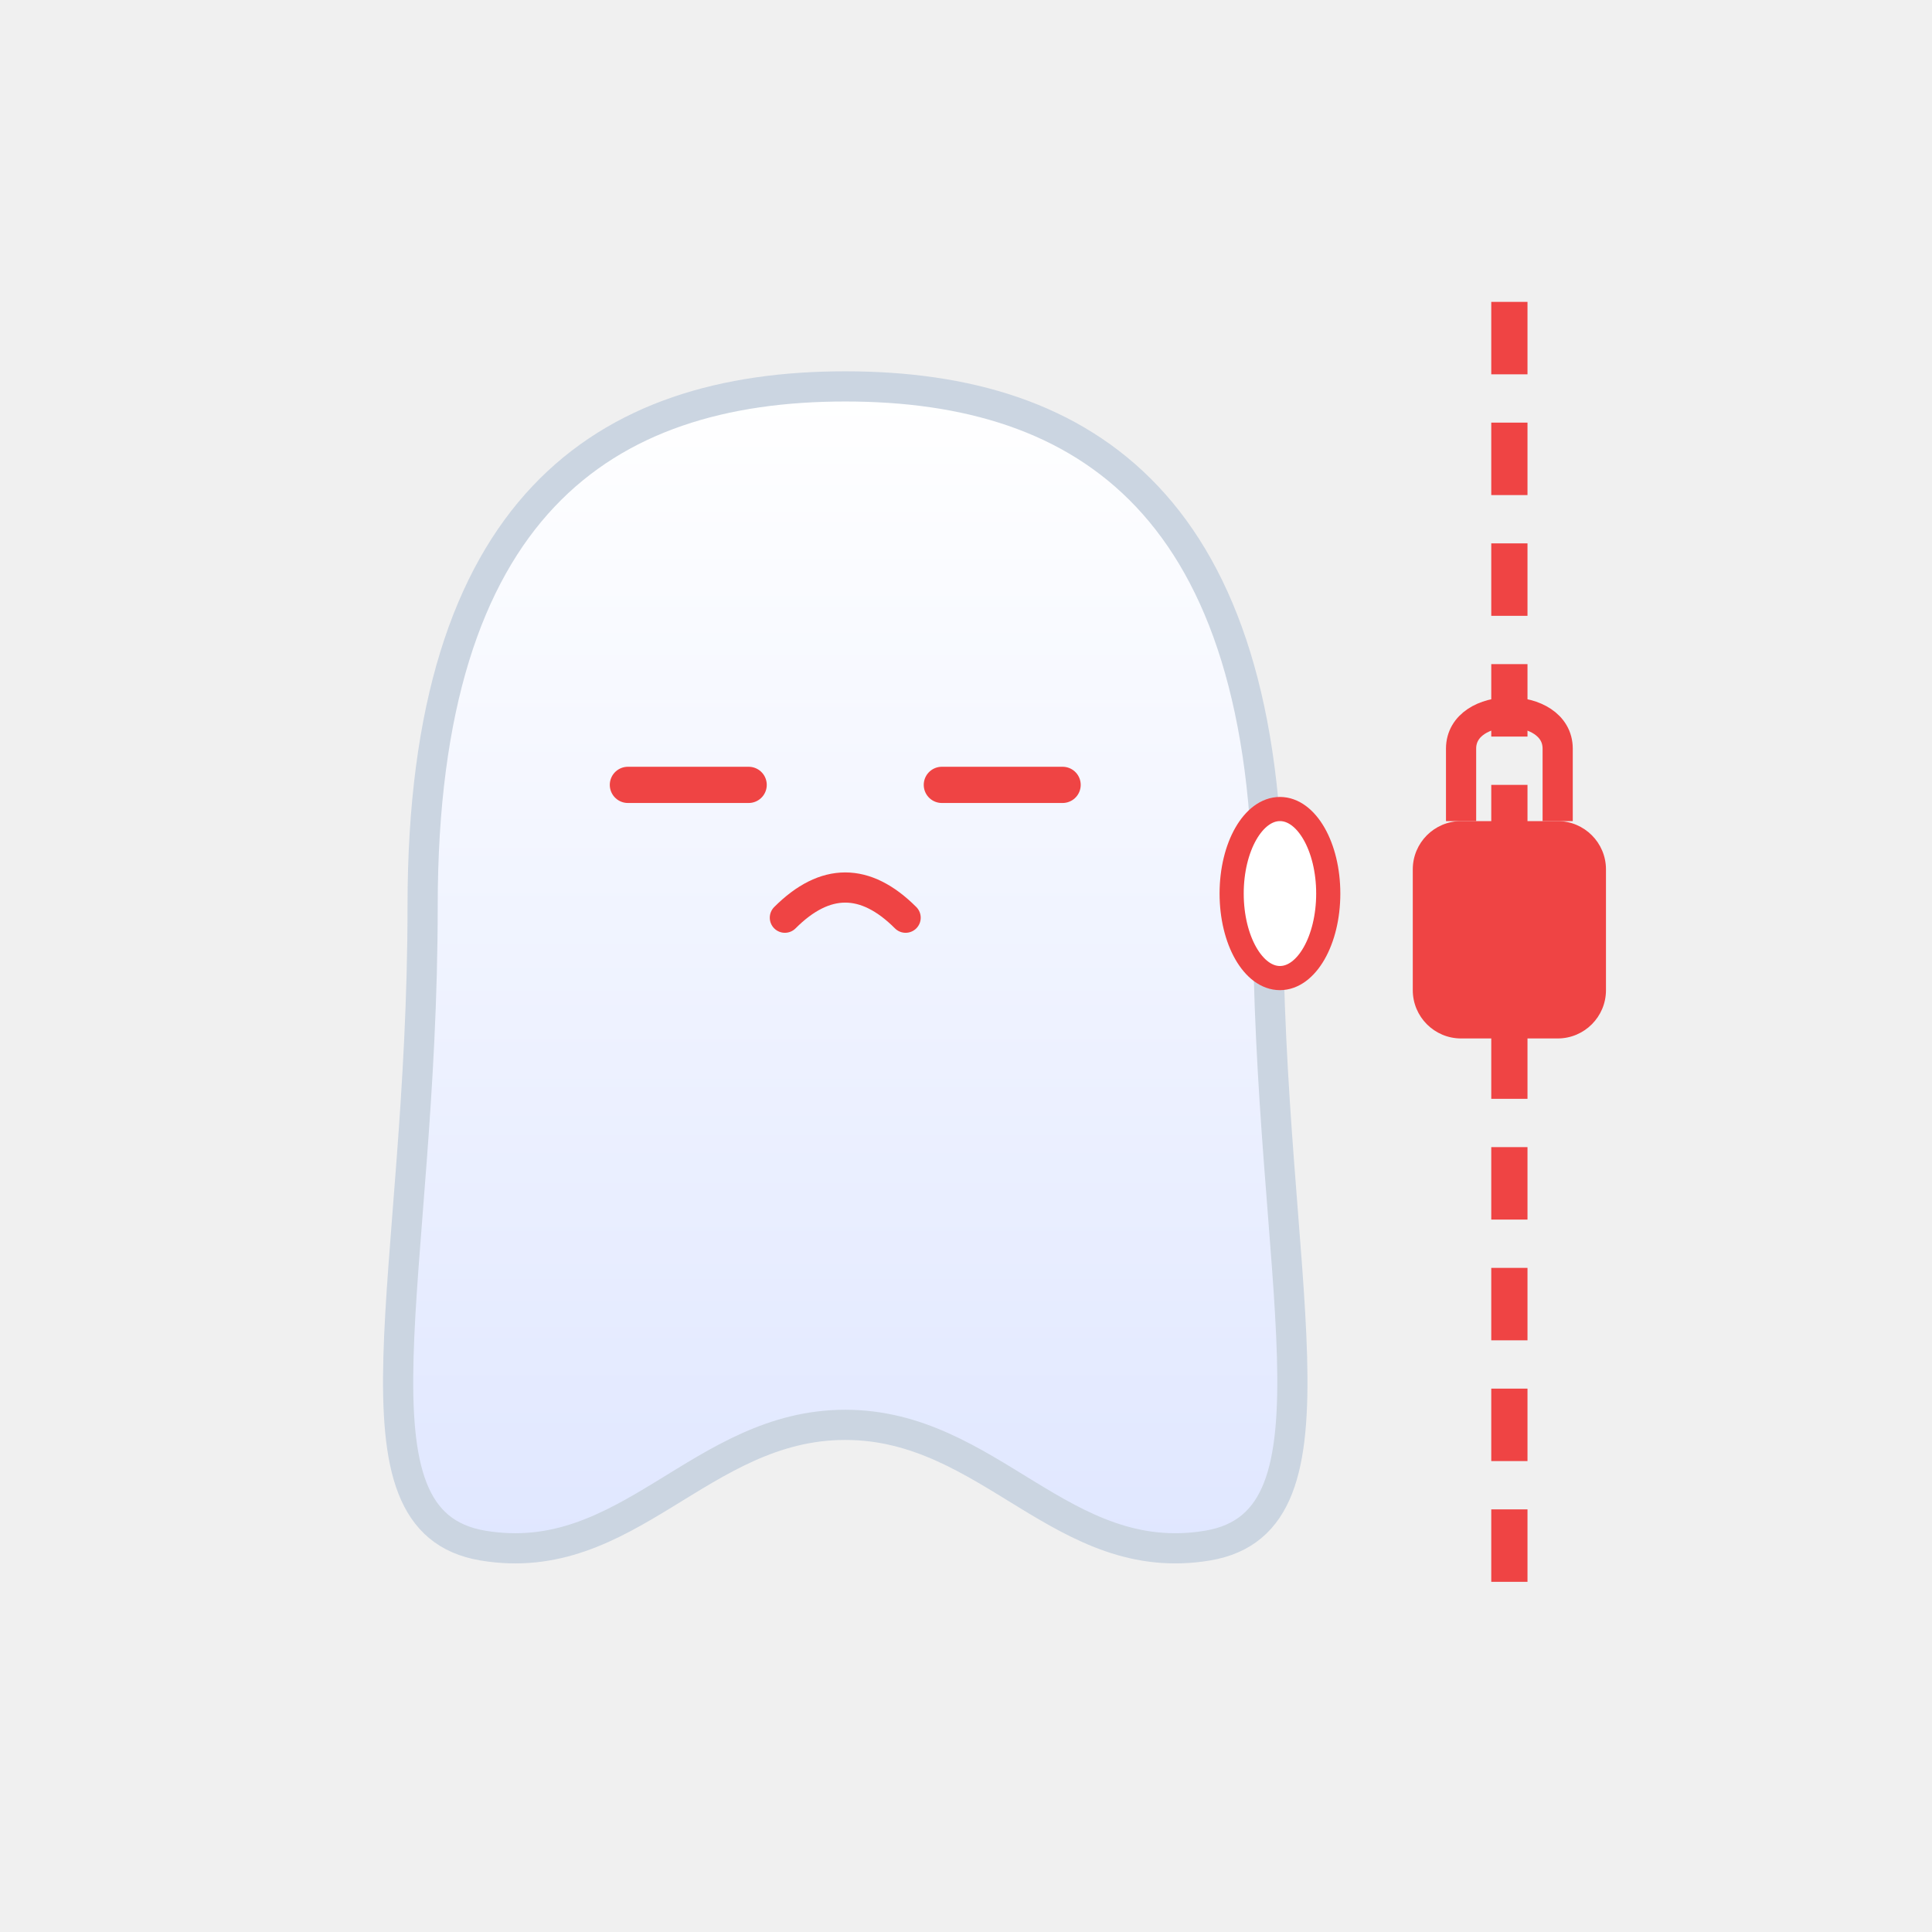
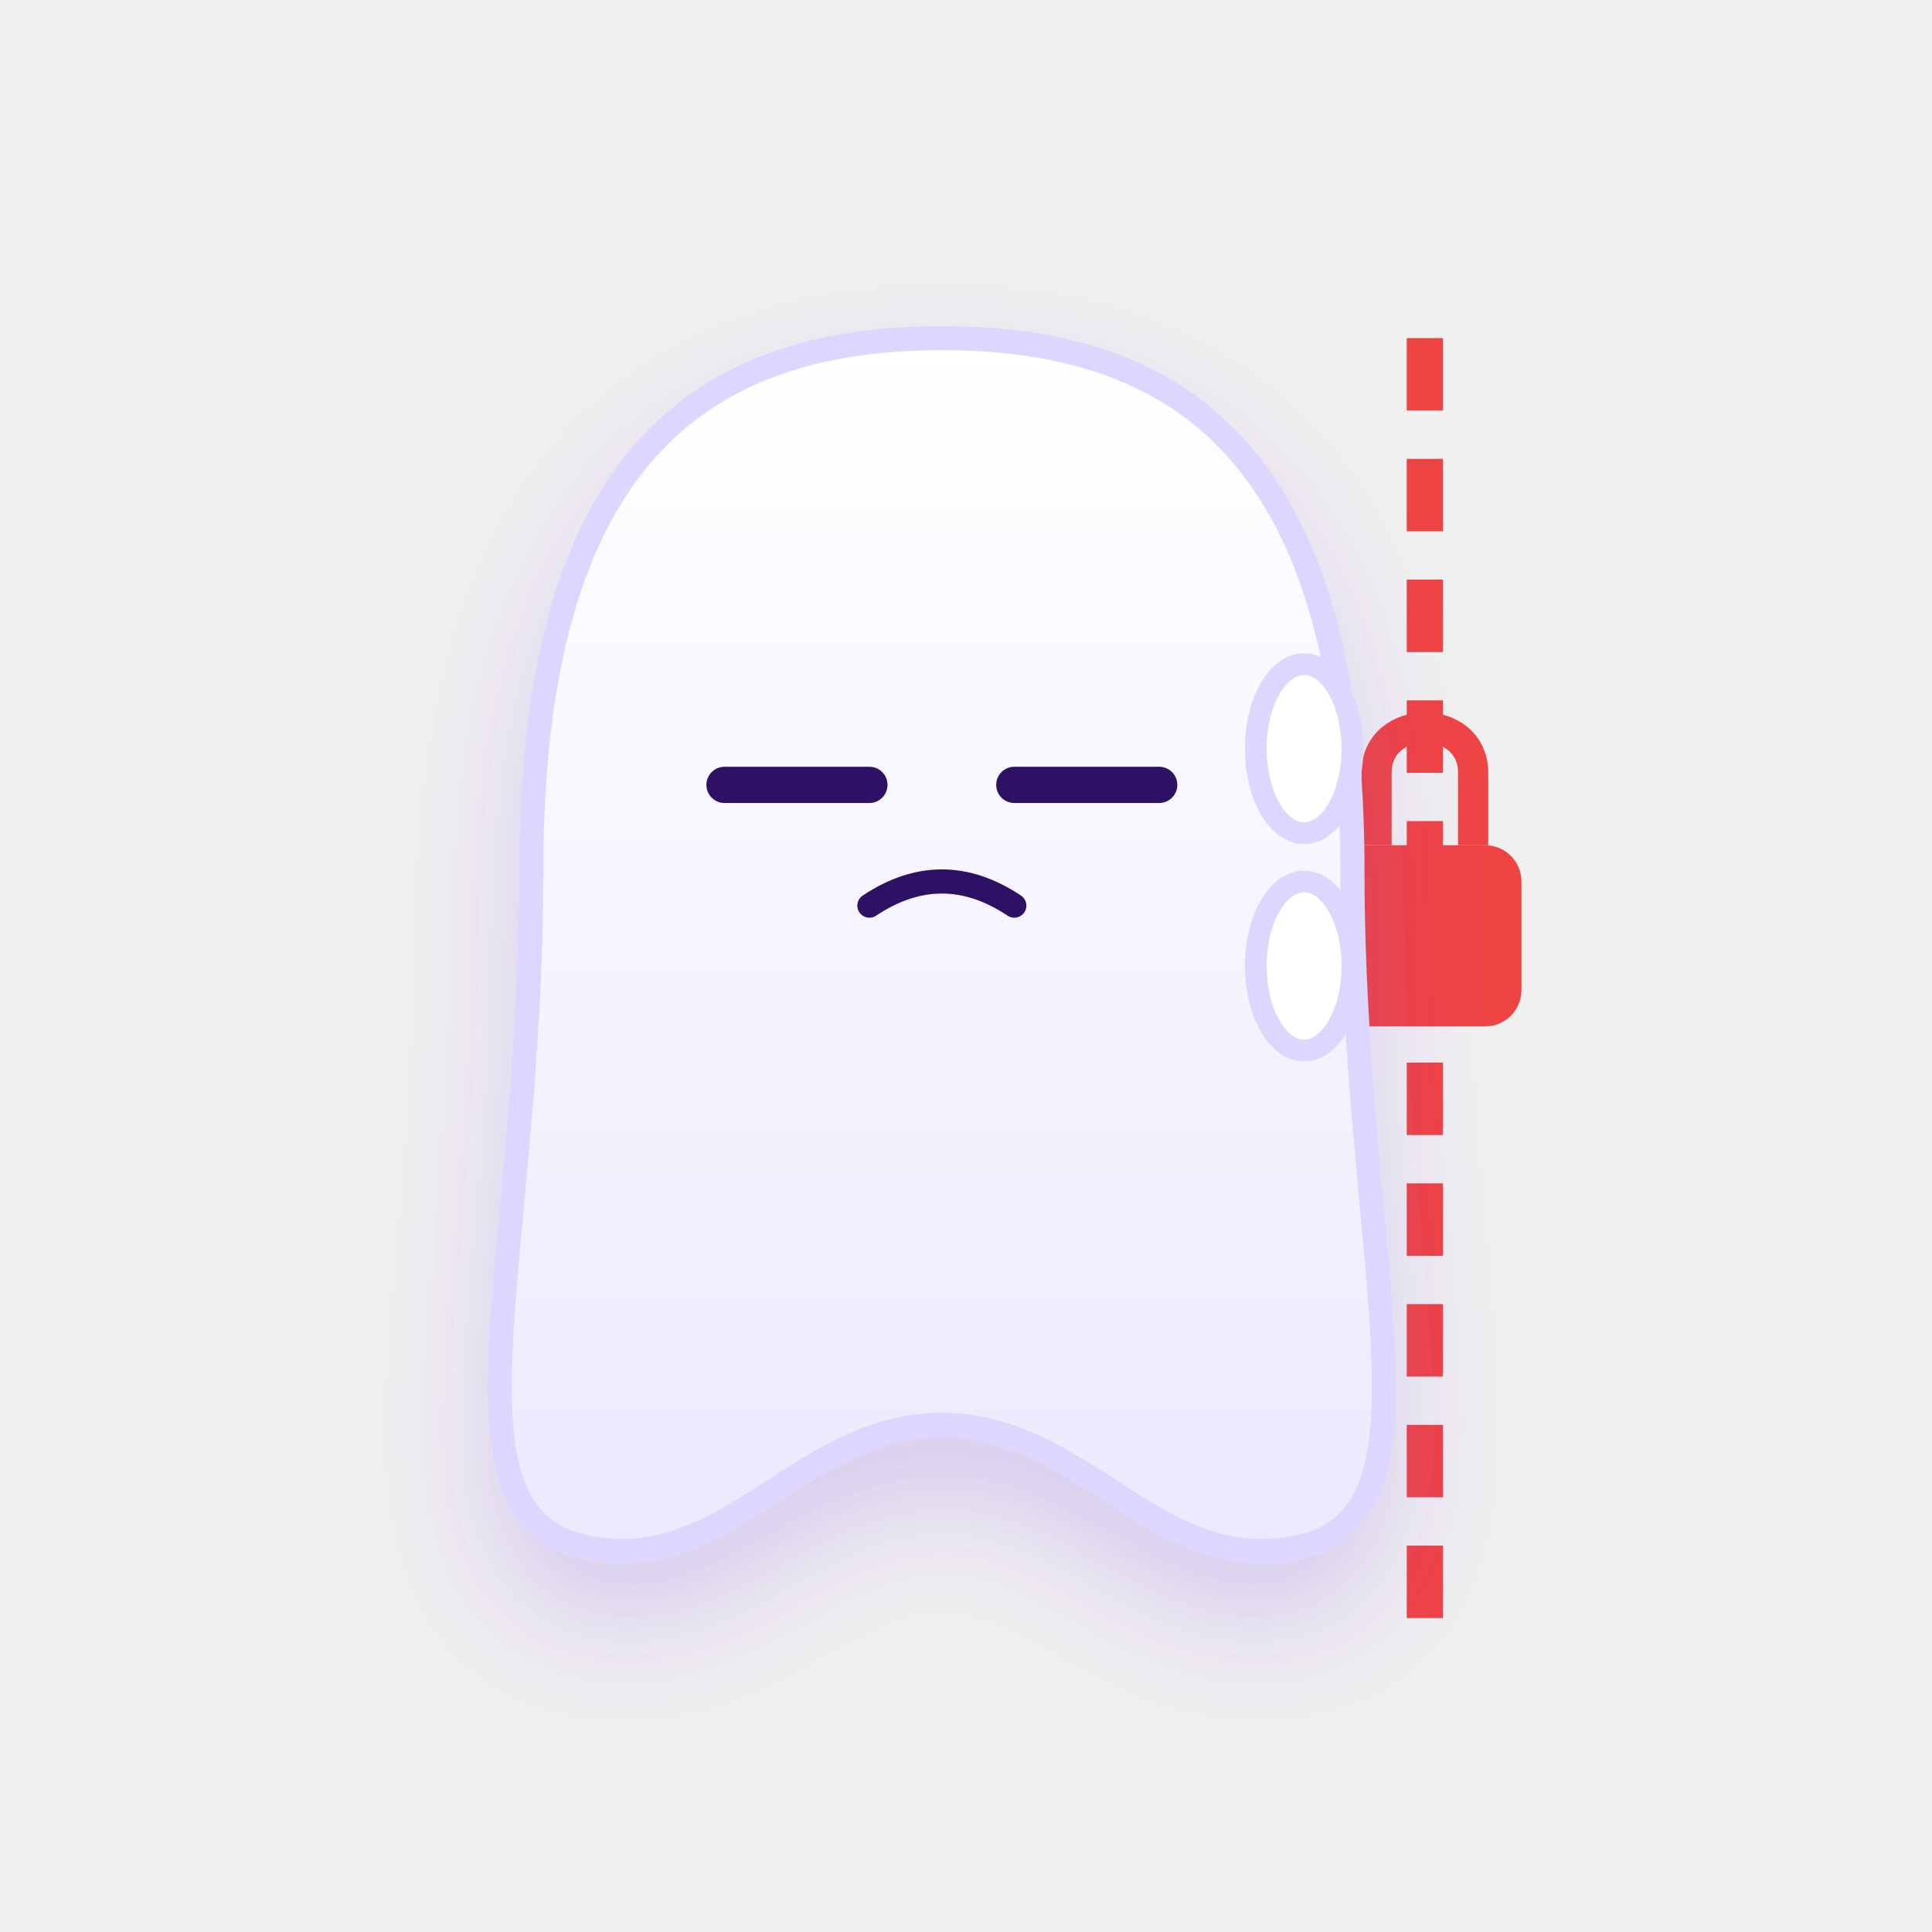
<svg xmlns="http://www.w3.org/2000/svg" viewBox="0 0 160 160" width="100%" height="100%">
  <defs>
    <linearGradient id="g-body" x1="0%" y1="0%" x2="0%" y2="100%">
      <stop offset="0%" stop-color="#ffffff" />
-       <stop offset="100%" stop-color="#e0e7ff" />
+       <stop offset="100%" stop-color="#ede9fe" />
    </linearGradient>
+     <filter id="soft-shadow-g" x="-20%" y="-20%" width="140%" height="140%">
+       <feDropShadow dx="0" dy="5" stdDeviation="5" flood-color="#7c3aed" flood-opacity="0.2" />
+     </filter>
  </defs>
  <style>
-     @keyframes ghostBounceWall {
+     @keyframes bumpBarrier {
      0%, 100% { transform: translateX(0); }
-       30% { transform: translateX(12px) scaleX(0.9); }
-       40% { transform: translateX(-4px) scaleX(1.05); }
-       60% { transform: translateX(2px); }
+       40% { transform: translateX(12px) scaleX(0.92); }
+       55% { transform: translateX(-4px) scaleX(1.04); }
    }
-     @keyframes lockFlashG {
-       0%, 100% { stroke: #ef4444; }
-       50% { stroke: #f59e0b; }
+     @keyframes barrierPulse {
+       0%, 100% { stroke-opacity: 0.4; }
+       50% { stroke-opacity: 0.9; }
    }
-     .ghost-bump { animation: ghostBounceWall 2s cubic-bezier(0.34, 1.56, 0.64, 1) infinite; transform-origin: center bottom; }
-     .wall-lock { animation: lockFlashG 1.5s infinite; }
+     .ghost-bump { animation: bumpBarrier 2s ease-in-out infinite; transform-origin: 75px 80px; }
+     .shield-line { animation: barrierPulse 2s ease-in-out infinite; }
  </style>
-   <line x1="125" y1="25" x2="125" y2="135" stroke="#ef4444" stroke-width="3" stroke-dasharray="6 4" class="wall-lock" />
-   <rect x="117" y="68" width="16" height="18" rx="4" fill="#ef4444" />
-   <path d="M 121 68 L 121 62 C 121 58 129 58 129 62 L 129 68" fill="none" stroke="#ef4444" stroke-width="2.5" />
+   <line x1="118" y1="28" x2="118" y2="135" stroke="#ef4444" stroke-width="3" stroke-dasharray="6 4" class="shield-line" />
+   <rect x="110" y="70" width="16" height="15" rx="3" fill="#ef4444" />
+   <path d="M 114 70 L 114 64 C 114 59 122 59 122 64 L 122 70" fill="none" stroke="#ef4444" stroke-width="2.5" />
  <g class="ghost-bump">
-     <path d="M 35 75 C 35 42 50 32 70 32 C 90 32 105 42 105 75 C 105 106 112 126 100 128 C 88 130 82 118 70 118 C 58 118 52 130 40 128 C 28 126 35 106 35 75 Z" fill="url(#g-body)" stroke="#cbd5e1" stroke-width="2.5" />
-     <line x1="52" y1="65" x2="62" y2="65" stroke="#ef4444" stroke-width="3" stroke-linecap="round" />
-     <line x1="78" y1="65" x2="88" y2="65" stroke="#ef4444" stroke-width="3" stroke-linecap="round" />
-     <path d="M 65 76 Q 70 71 75 76" fill="none" stroke="#ef4444" stroke-width="2.5" stroke-linecap="round" />
-     <ellipse cx="106" cy="74" rx="4" ry="7" fill="#ffffff" stroke="#ef4444" stroke-width="2" />
+     <path d="M 44 72 C 44 38 58 28 78 28 C 98 28 112 38 112 72 C 112 104 120 125 108 128 C 96 131 90 118 78 118 C 66 118 60 131 48 128 C 36 125 44 104 44 72 Z" fill="url(#g-body)" stroke="#ddd6fe" stroke-width="2" filter="url(#soft-shadow-g)" />
+     <line x1="60" y1="65" x2="72" y2="65" stroke="#2e1065" stroke-width="3" stroke-linecap="round" />
+     <line x1="84" y1="65" x2="96" y2="65" stroke="#2e1065" stroke-width="3" stroke-linecap="round" />
+     <ellipse cx="108" cy="62" rx="4" ry="7" fill="#ffffff" stroke="#ddd6fe" stroke-width="1.8" />
+     <ellipse cx="108" cy="80" rx="4" ry="7" fill="#ffffff" stroke="#ddd6fe" stroke-width="1.8" />
+     <path d="M 72 75 Q 78 71 84 75" fill="none" stroke="#2e1065" stroke-width="2" stroke-linecap="round" />
  </g>
</svg>
